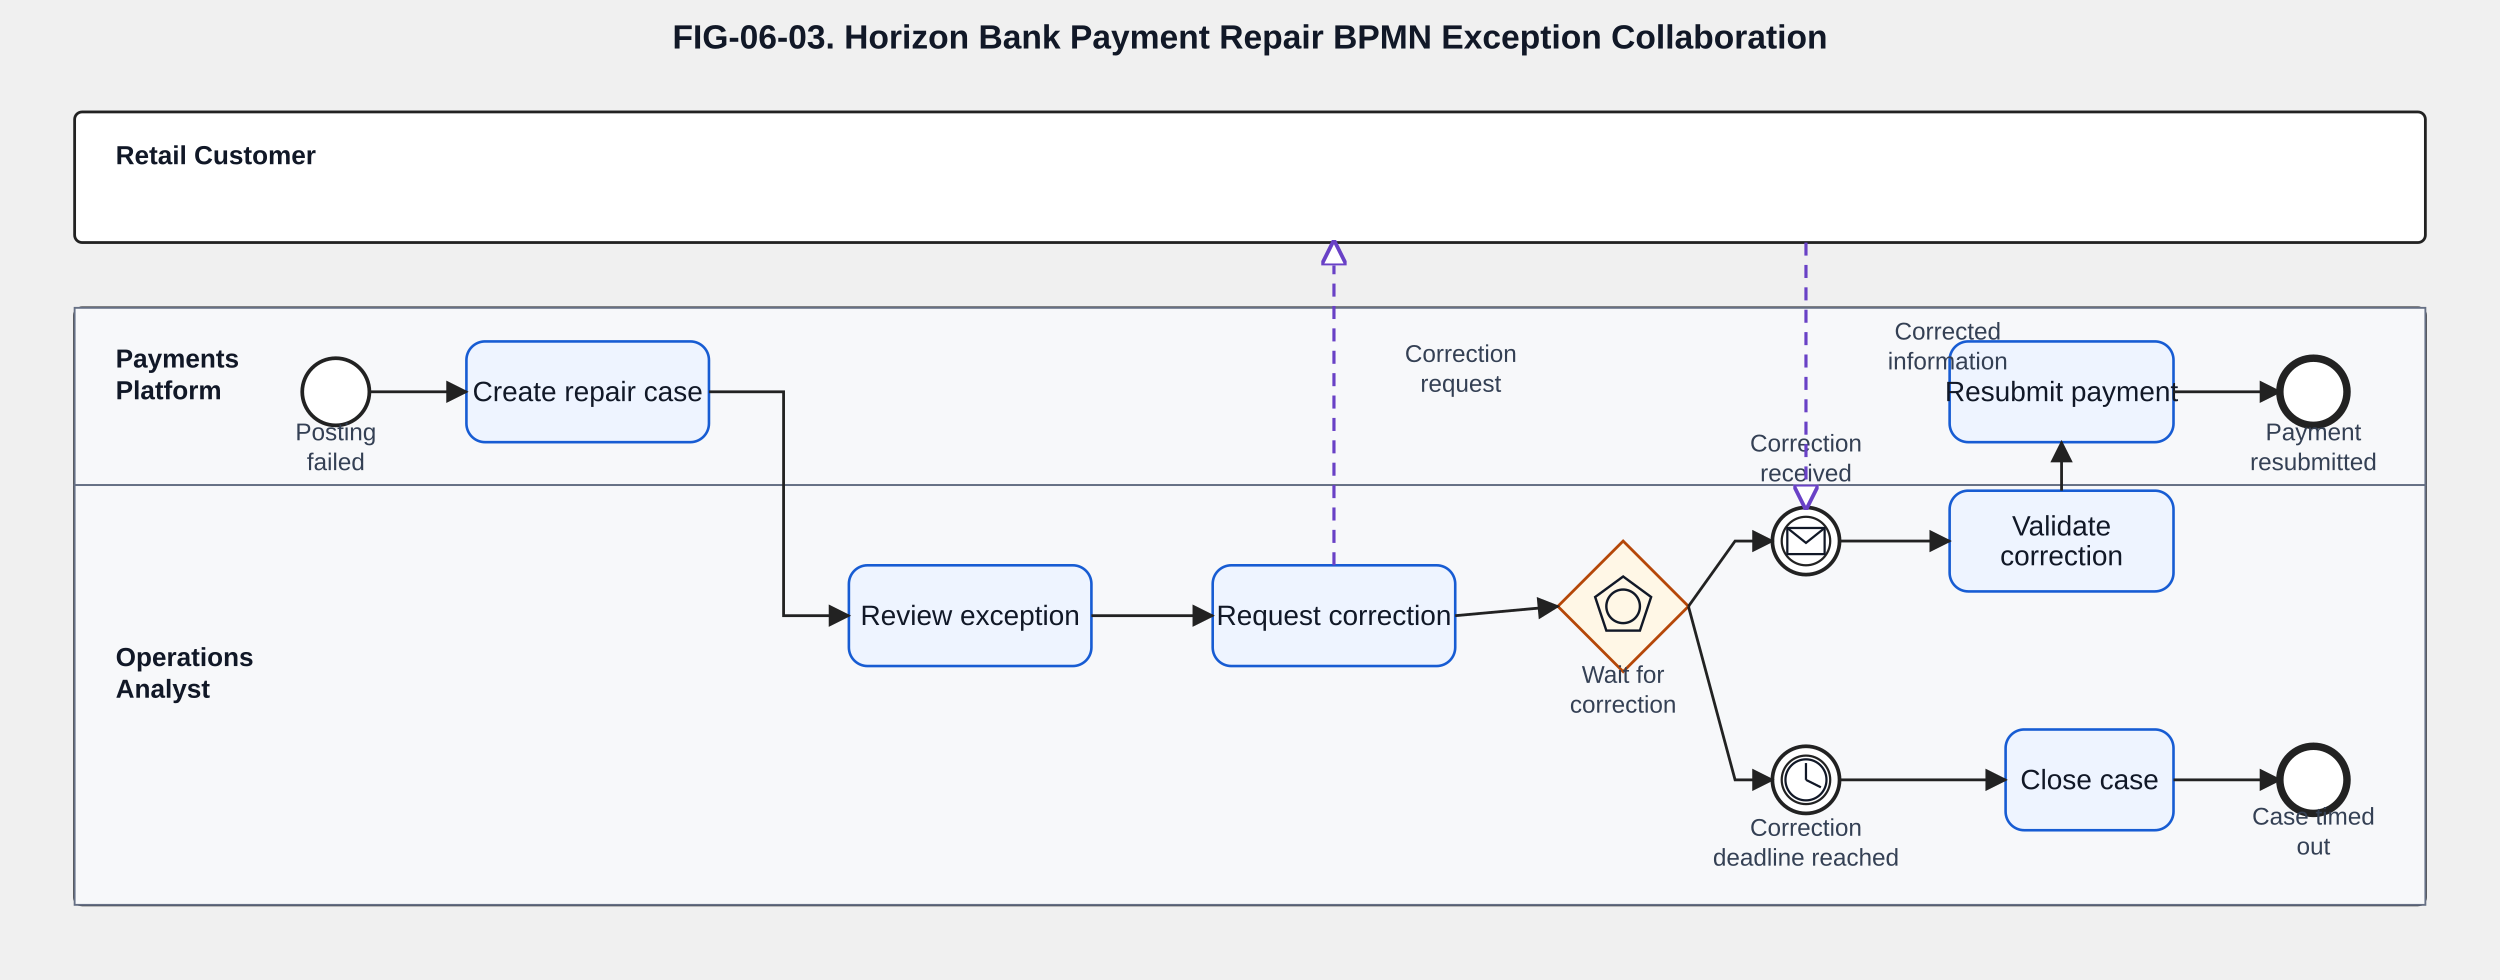
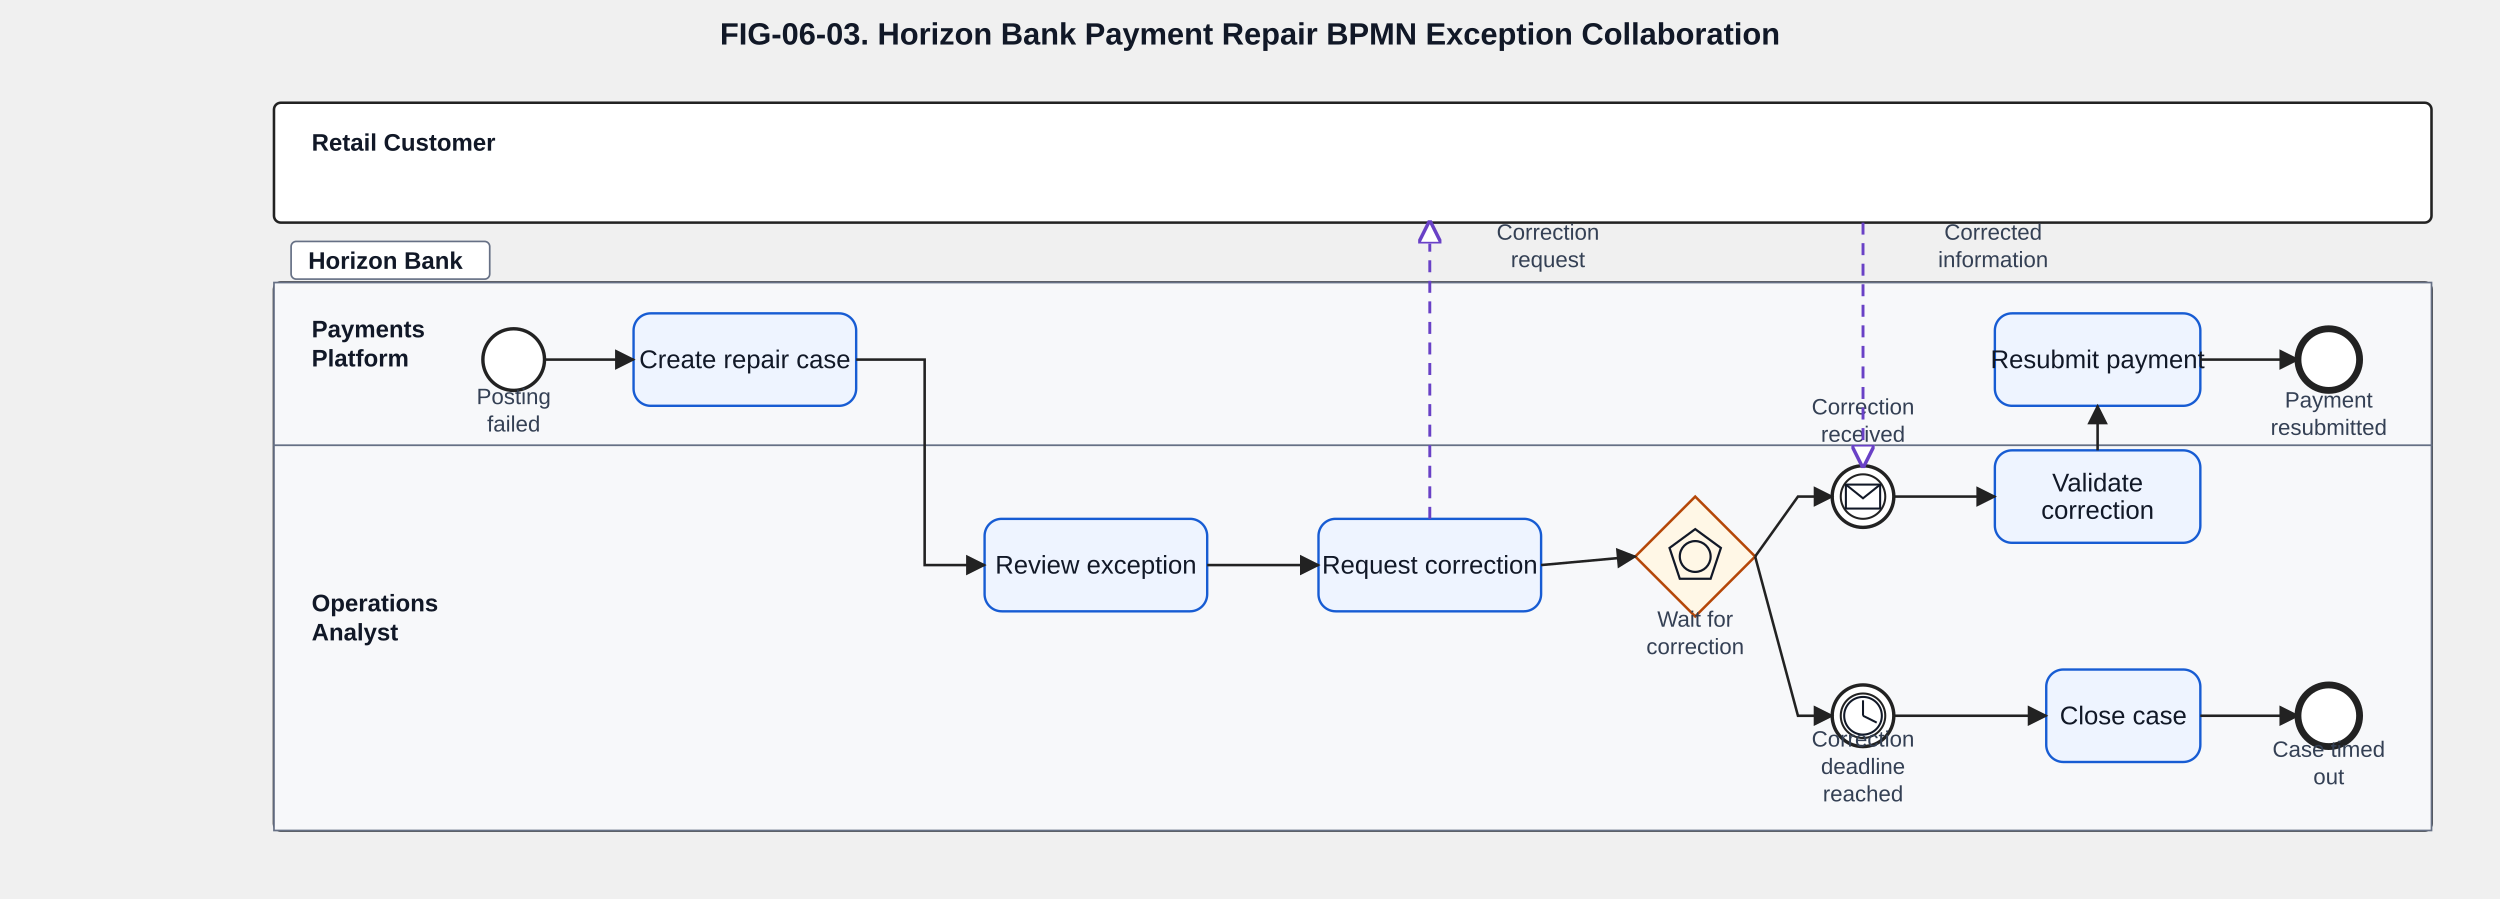
- <svg xmlns="http://www.w3.org/2000/svg" width="1340" height="525" viewBox="0 0 1340 525" role="img" aria-labelledby="title desc">
+ <svg xmlns="http://www.w3.org/2000/svg" width="1460" height="525" viewBox="0 0 1460 525" role="img" aria-labelledby="title desc">
  <defs>
    <marker id="arrow" viewBox="0 0 10 10" refX="9" refY="5" markerWidth="8" markerHeight="8" orient="auto-start-reverse">
      <path d="M 0 0 L 10 5 L 0 10 z" fill="#222" />
    </marker>
    <marker id="msgArrow" viewBox="0 0 10 10" refX="9" refY="5" markerWidth="8" markerHeight="8" orient="auto-start-reverse">
      <path d="M 0 0 L 10 5 L 0 10 z" fill="#ffffff" stroke="#6941c6" stroke-width="1.5" />
    </marker>
    <style>
      .pool { fill:#ffffff; stroke:#222; stroke-width:1.5; }
      .lane { fill:#f7f8fa; stroke:#667085; stroke-width:1; }
      .task { fill:#eef4ff; stroke:#175cd3; stroke-width:1.4; }
      .event { fill:#ffffff; stroke:#222; stroke-width:2; }
      .innerEvent { fill:none; stroke:#222; stroke-width:1.2; }
      .end { fill:#ffffff; stroke:#222; stroke-width:4; }
      .gateway { fill:#fff7e6; stroke:#b54708; stroke-width:1.5; }
      .flow { stroke:#222; stroke-width:1.5; fill:none; marker-end:url(#arrow); }
      .message { stroke:#6941c6; stroke-width:1.7; stroke-dasharray:7 5; fill:none; marker-end:url(#msgArrow); }
      .label { font: 15px Arial, sans-serif; fill:#111827; }
      .small { font: 13px Arial, sans-serif; fill:#344054; }
      .title { font: bold 18px Arial, sans-serif; fill:#111827; }
      .poolText { font: bold 14px Arial, sans-serif; fill:#111827; }
+       .labelBadge { fill:#ffffff; stroke:#667085; stroke-width:1; }
      .gatewayMarker { font: 16px Arial, sans-serif; fill:#111827; }
      .eventMarker, .eventMarkerCircle { fill:none; stroke:#111827; stroke-width:1.3; }
      .messageIcon { fill:#ffffff; stroke:#111827; stroke-width:1.2; }
      .iconLine, .timerHand, .timerIcon { fill:none; stroke:#111827; stroke-width:1.2; }
    </style>
  </defs>
-   <text x="670" y="26" text-anchor="middle" class="title">FIG-06-03. Horizon Bank Payment Repair BPMN Exception Collaboration</text>
-   <rect x="40" y="60" width="1260" height="70" rx="4" class="pool" />
-   <text x="62" y="88" text-anchor="start" class="poolText">Retail Customer</text>
-   <rect x="40" y="165" width="1260" height="320" rx="4" class="pool" />
-   <text x="62" y="318" text-anchor="start" class="poolText">Horizon Bank</text>
-   <rect x="40" y="165" width="1260" height="95" class="lane" />
-   <text x="62" y="197" text-anchor="start" class="poolText">Payments</text>
-   <text x="62" y="214" text-anchor="start" class="poolText">Platform</text>
-   <rect x="40" y="260" width="1260" height="225" class="lane" />
-   <text x="62" y="357" text-anchor="start" class="poolText">Operations</text>
-   <text x="62" y="374" text-anchor="start" class="poolText">Analyst</text>
-   <circle cx="180" cy="210" r="18" class="event" />
-   <text x="180" y="236" text-anchor="middle" class="small">Posting</text>
-   <text x="180" y="252" text-anchor="middle" class="small">failed</text>
-   <rect x="250" y="183" width="130" height="54" rx="10" class="task" />
-   <text x="315" y="215" text-anchor="middle" class="label">Create repair case</text>
-   <rect x="455" y="303" width="130" height="54" rx="10" class="task" />
-   <text x="520" y="335" text-anchor="middle" class="label">Review exception</text>
-   <rect x="650" y="303" width="130" height="54" rx="10" class="task" />
-   <text x="715" y="335" text-anchor="middle" class="label">Request correction</text>
-   <polygon points="870,290 905,325 870,360 835,325" class="gateway" />
-   <polygon points="870,309 885,320 879,338 861,338 855,320" class="eventMarker" />
-   <circle cx="870" cy="325" r="9" class="eventMarkerCircle" />
-   <text x="870" y="366" text-anchor="middle" class="small">Wait for</text>
-   <text x="870" y="382" text-anchor="middle" class="small">correction</text>
-   <circle cx="968" cy="290" r="18" class="event" />
-   <circle cx="968" cy="290" r="13" class="innerEvent" />
-   <rect x="958" y="283" width="20" height="14" class="messageIcon" />
-   <path d="M958 283 L968 291 L978 283" class="iconLine" />
-   <text x="968" y="242" text-anchor="middle" class="small">Correction</text>
-   <text x="968" y="258" text-anchor="middle" class="small">received</text>
-   <circle cx="968" cy="418" r="18" class="event" />
-   <circle cx="968" cy="418" r="13" class="innerEvent" />
-   <circle cx="968" cy="418" r="11" class="timerIcon" />
-   <path d="M968 418 L968 409 M968 418 L976 422" class="timerHand" />
-   <text x="968" y="448" text-anchor="middle" class="small">Correction</text>
-   <text x="968" y="464" text-anchor="middle" class="small">deadline reached</text>
-   <rect x="1045" y="263" width="120" height="54" rx="10" class="task" />
-   <text x="1105" y="287" text-anchor="middle" class="label">Validate</text>
-   <text x="1105" y="303" text-anchor="middle" class="label">correction</text>
-   <rect x="1045" y="183" width="120" height="54" rx="10" class="task" />
-   <text x="1105" y="215" text-anchor="middle" class="label">Resubmit payment</text>
-   <circle cx="1240" cy="210" r="18" class="end" />
-   <text x="1240" y="236" text-anchor="middle" class="small">Payment</text>
-   <text x="1240" y="252" text-anchor="middle" class="small">resubmitted</text>
-   <rect x="1075" y="391" width="90" height="54" rx="10" class="task" />
-   <text x="1120" y="423" text-anchor="middle" class="label">Close case</text>
-   <circle cx="1240" cy="418" r="18" class="end" />
-   <text x="1240" y="442" text-anchor="middle" class="small">Case timed</text>
-   <text x="1240" y="458" text-anchor="middle" class="small">out</text>
-   <path d="M198 210 L250 210" class="flow" />
-   <path d="M380 210 L420 210 L420 330 L455 330" class="flow" />
-   <path d="M585 330 L650 330" class="flow" />
-   <path d="M780 330 L835 325" class="flow" />
-   <path d="M905 325 L930 290 L950 290" class="flow" />
-   <path d="M905 325 L930 418 L950 418" class="flow" />
-   <path d="M986 290 L1045 290" class="flow" />
-   <path d="M1105 263 L1105 237" class="flow" />
-   <path d="M1165 210 L1222 210" class="flow" />
-   <path d="M986 418 L1075 418" class="flow" />
-   <path d="M1165 418 L1222 418" class="flow" />
-   <path d="M715 303 L715 130" class="message" />
-   <text x="783" y="194" text-anchor="middle" class="small">Correction</text>
-   <text x="783" y="210" text-anchor="middle" class="small">request</text>
-   <path d="M968 130 L968 272" class="message" />
-   <text x="1044" y="182" text-anchor="middle" class="small">Corrected</text>
-   <text x="1044" y="198" text-anchor="middle" class="small">information</text>
+   <text x="730" y="26" text-anchor="middle" class="title">FIG-06-03. Horizon Bank Payment Repair BPMN Exception Collaboration</text>
+   <rect x="160" y="60" width="1260" height="70" rx="4" class="pool" />
+   <rect x="160" y="165" width="1260" height="320" rx="4" class="pool" />
+   <rect x="160" y="260" width="1260" height="225" class="lane" />
+   <text x="182" y="357" text-anchor="start" class="poolText">Operations</text>
+   <text x="182" y="374" text-anchor="start" class="poolText">Analyst</text>
+   <rect x="160" y="165" width="1260" height="95" class="lane" />
+   <text x="182" y="197" text-anchor="start" class="poolText">Payments</text>
+   <text x="182" y="214" text-anchor="start" class="poolText">Platform</text>
+   <circle cx="300" cy="210" r="18" class="event" />
+   <text x="300" y="236" text-anchor="middle" class="small">Posting</text>
+   <text x="300" y="252" text-anchor="middle" class="small">failed</text>
+   <rect x="370" y="183" width="130" height="54" rx="10" class="task" />
+   <text x="435" y="215" text-anchor="middle" class="label">Create repair case</text>
+   <rect x="575" y="303" width="130" height="54" rx="10" class="task" />
+   <text x="640" y="335" text-anchor="middle" class="label">Review exception</text>
+   <rect x="770" y="303" width="130" height="54" rx="10" class="task" />
+   <text x="835" y="335" text-anchor="middle" class="label">Request correction</text>
+   <polygon points="990,290 1025,325 990,360 955,325" class="gateway" />
+   <polygon points="990,309 1005,320 999,338 981,338 975,320" class="eventMarker" />
+   <circle cx="990" cy="325" r="9" class="eventMarkerCircle" />
+   <text x="990" y="366" text-anchor="middle" class="small">Wait for</text>
+   <text x="990" y="382" text-anchor="middle" class="small">correction</text>
+   <circle cx="1088" cy="290" r="18" class="event" />
+   <circle cx="1088" cy="290" r="13" class="innerEvent" />
+   <rect x="1078" y="283" width="20" height="14" class="messageIcon" />
+   <path d="M1078 283 L1088 291 L1098 283" class="iconLine" />
+   <text x="1088" y="242" text-anchor="middle" class="small">Correction</text>
+   <text x="1088" y="258" text-anchor="middle" class="small">received</text>
+   <circle cx="1088" cy="418" r="18" class="event" />
+   <circle cx="1088" cy="418" r="13" class="innerEvent" />
+   <circle cx="1088" cy="418" r="11" class="timerIcon" />
+   <path d="M1088 418 L1088 409 M1088 418 L1096 422" class="timerHand" />
+   <text x="1088" y="436" text-anchor="middle" class="small">Correction</text>
+   <text x="1088" y="452" text-anchor="middle" class="small">deadline</text>
+   <text x="1088" y="468" text-anchor="middle" class="small">reached</text>
+   <rect x="1165" y="263" width="120" height="54" rx="10" class="task" />
+   <text x="1225" y="287" text-anchor="middle" class="label">Validate</text>
+   <text x="1225" y="303" text-anchor="middle" class="label">correction</text>
+   <rect x="1165" y="183" width="120" height="54" rx="10" class="task" />
+   <text x="1225" y="215" text-anchor="middle" class="label">Resubmit payment</text>
+   <circle cx="1360" cy="210" r="18" class="end" />
+   <text x="1360" y="238" text-anchor="middle" class="small">Payment</text>
+   <text x="1360" y="254" text-anchor="middle" class="small">resubmitted</text>
+   <rect x="1195" y="391" width="90" height="54" rx="10" class="task" />
+   <text x="1240" y="423" text-anchor="middle" class="label">Close case</text>
+   <circle cx="1360" cy="418" r="18" class="end" />
+   <text x="1360" y="442" text-anchor="middle" class="small">Case timed</text>
+   <text x="1360" y="458" text-anchor="middle" class="small">out</text>
+   <text x="182" y="88" text-anchor="start" class="poolText">Retail Customer</text>
+   <rect x="170" y="141" width="116" height="22" rx="3" class="labelBadge" />
+   <text x="180" y="157" text-anchor="start" class="poolText">Horizon Bank</text>
+   <path d="M318 210 L370 210" class="flow" />
+   <path d="M500 210 L540 210 L540 330 L575 330" class="flow" />
+   <path d="M705 330 L770 330" class="flow" />
+   <path d="M900 330 L955 325" class="flow" />
+   <path d="M1025 325 L1050 290 L1070 290" class="flow" />
+   <path d="M1025 325 L1050 418 L1070 418" class="flow" />
+   <path d="M1106 290 L1165 290" class="flow" />
+   <path d="M1225 263 L1225 237" class="flow" />
+   <path d="M1285 210 L1342 210" class="flow" />
+   <path d="M1106 418 L1195 418" class="flow" />
+   <path d="M1285 418 L1342 418" class="flow" />
+   <path d="M835 303 L835 130" class="message" />
+   <text x="904" y="140" text-anchor="middle" class="small">Correction</text>
+   <text x="904" y="156" text-anchor="middle" class="small">request</text>
+   <path d="M1088 130 L1088 272" class="message" />
+   <text x="1164" y="140" text-anchor="middle" class="small">Corrected</text>
+   <text x="1164" y="156" text-anchor="middle" class="small">information</text>
</svg>
